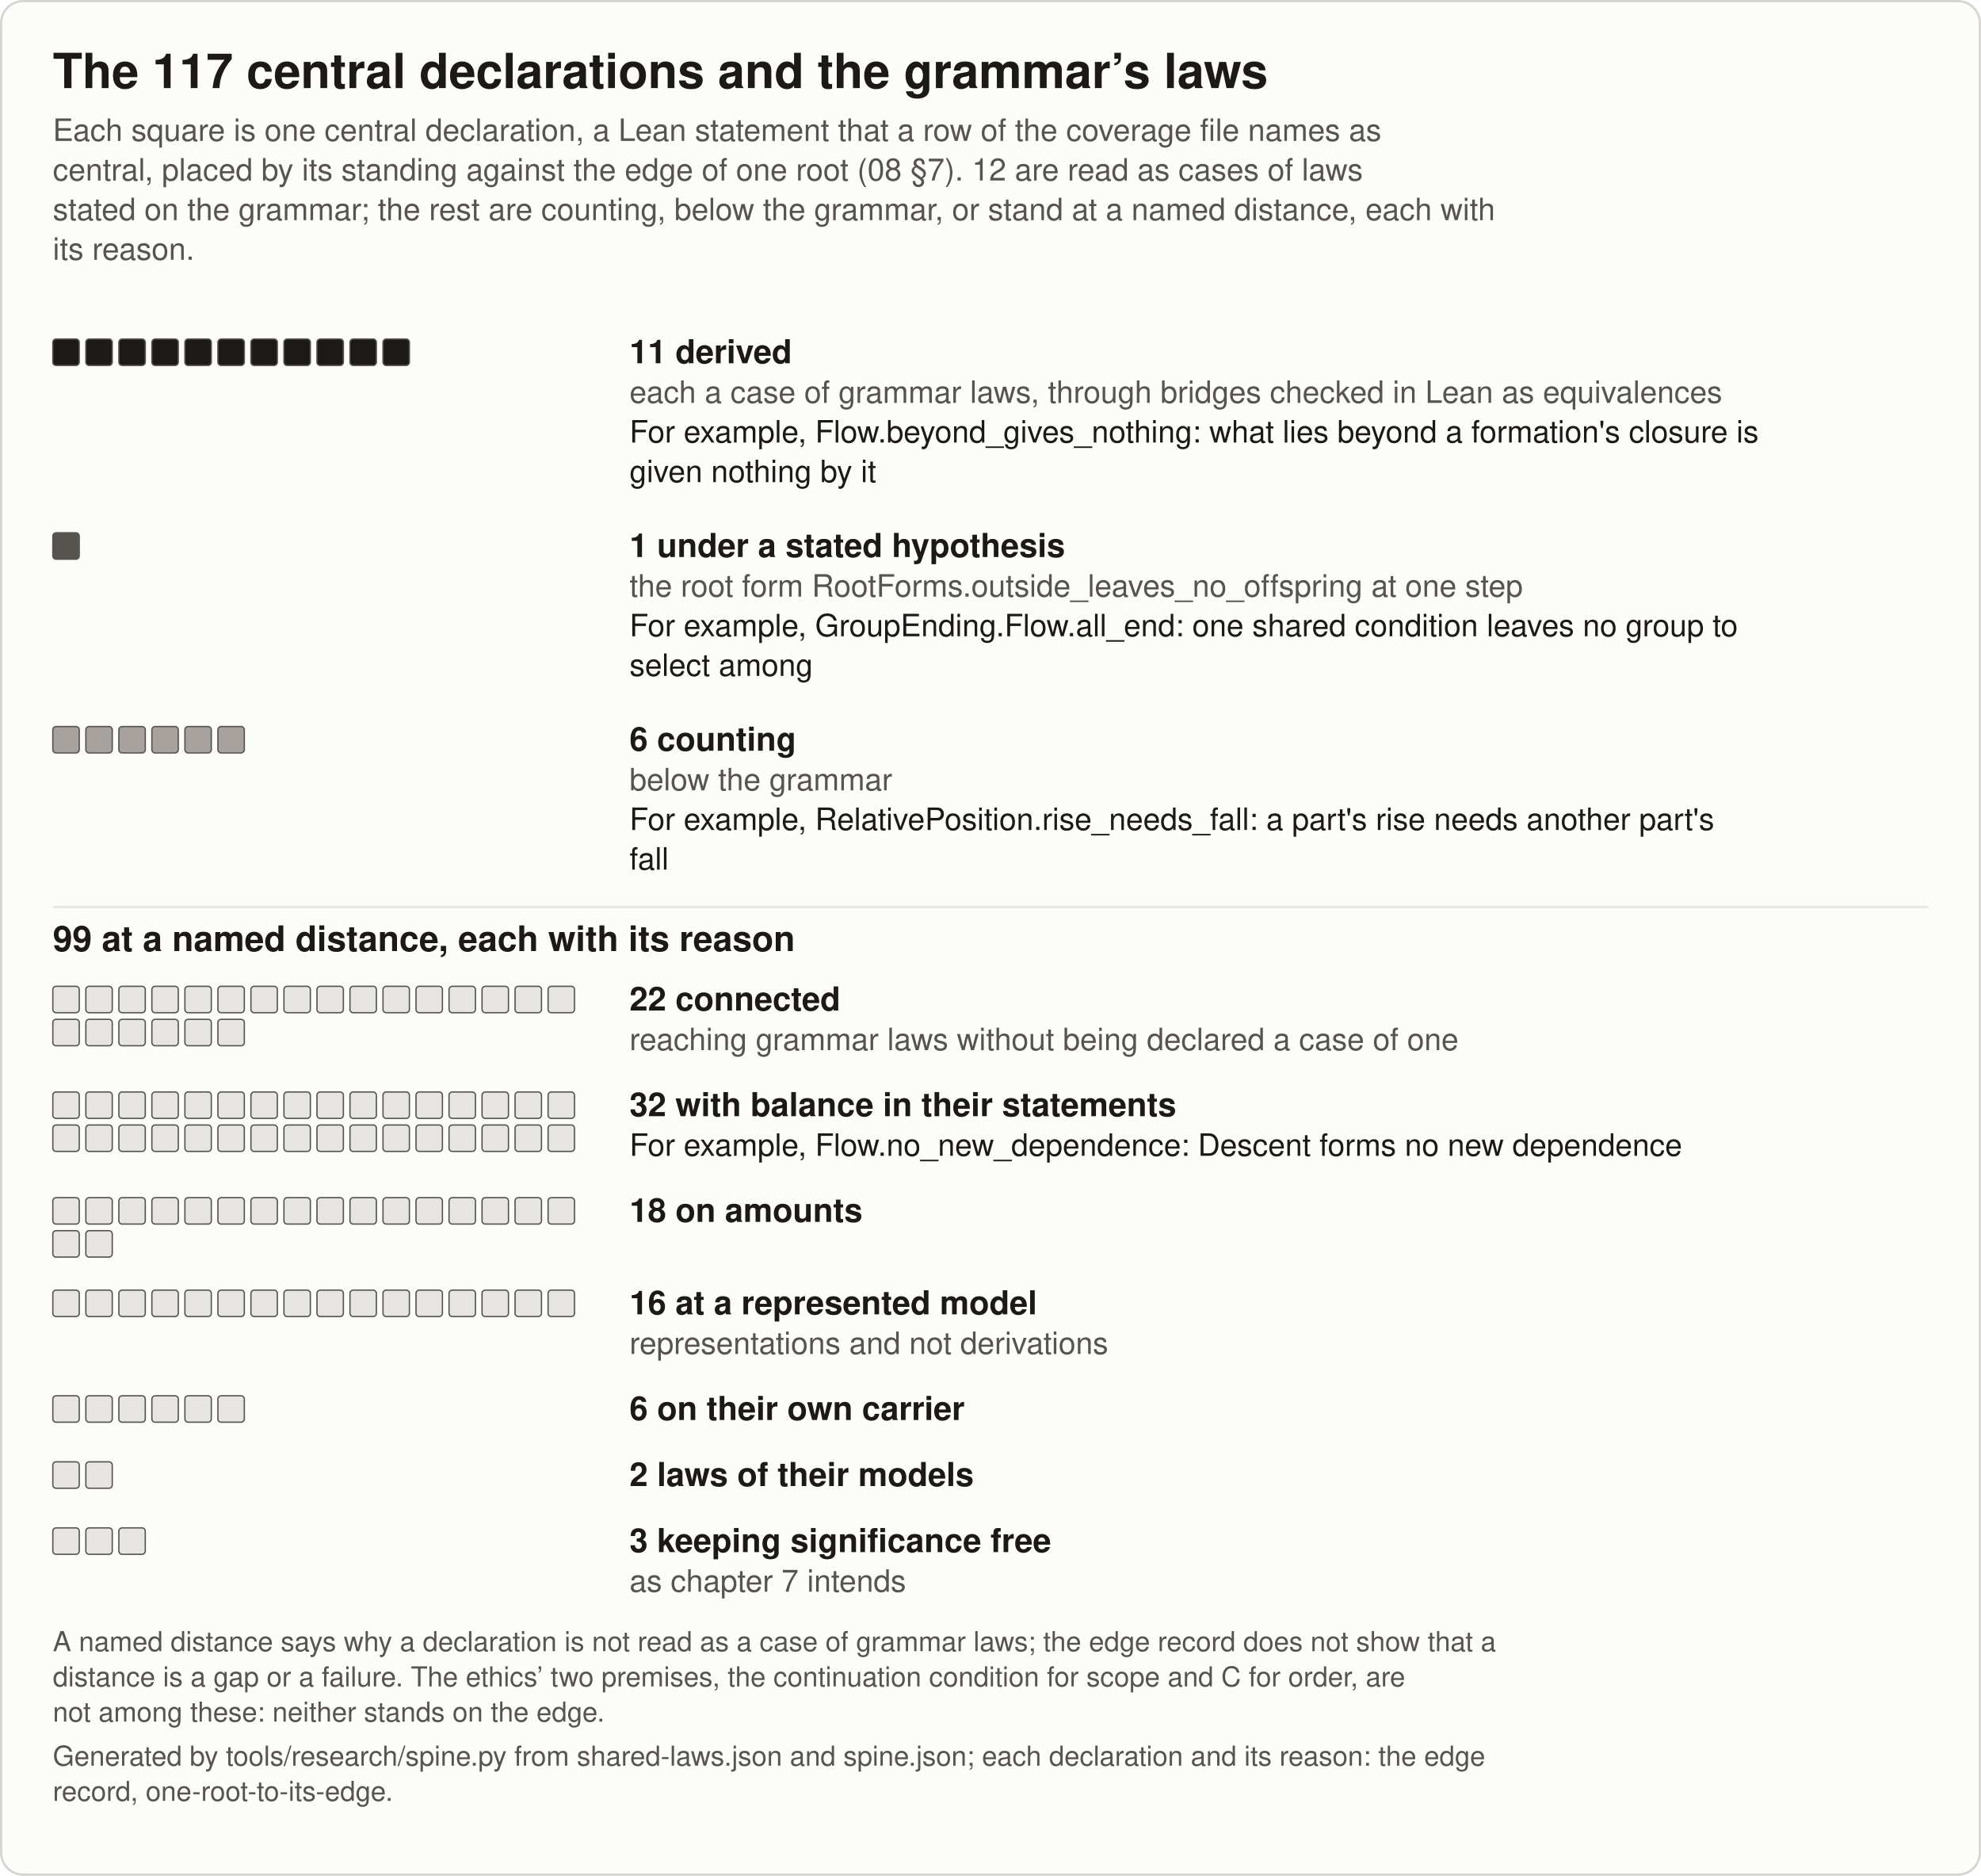
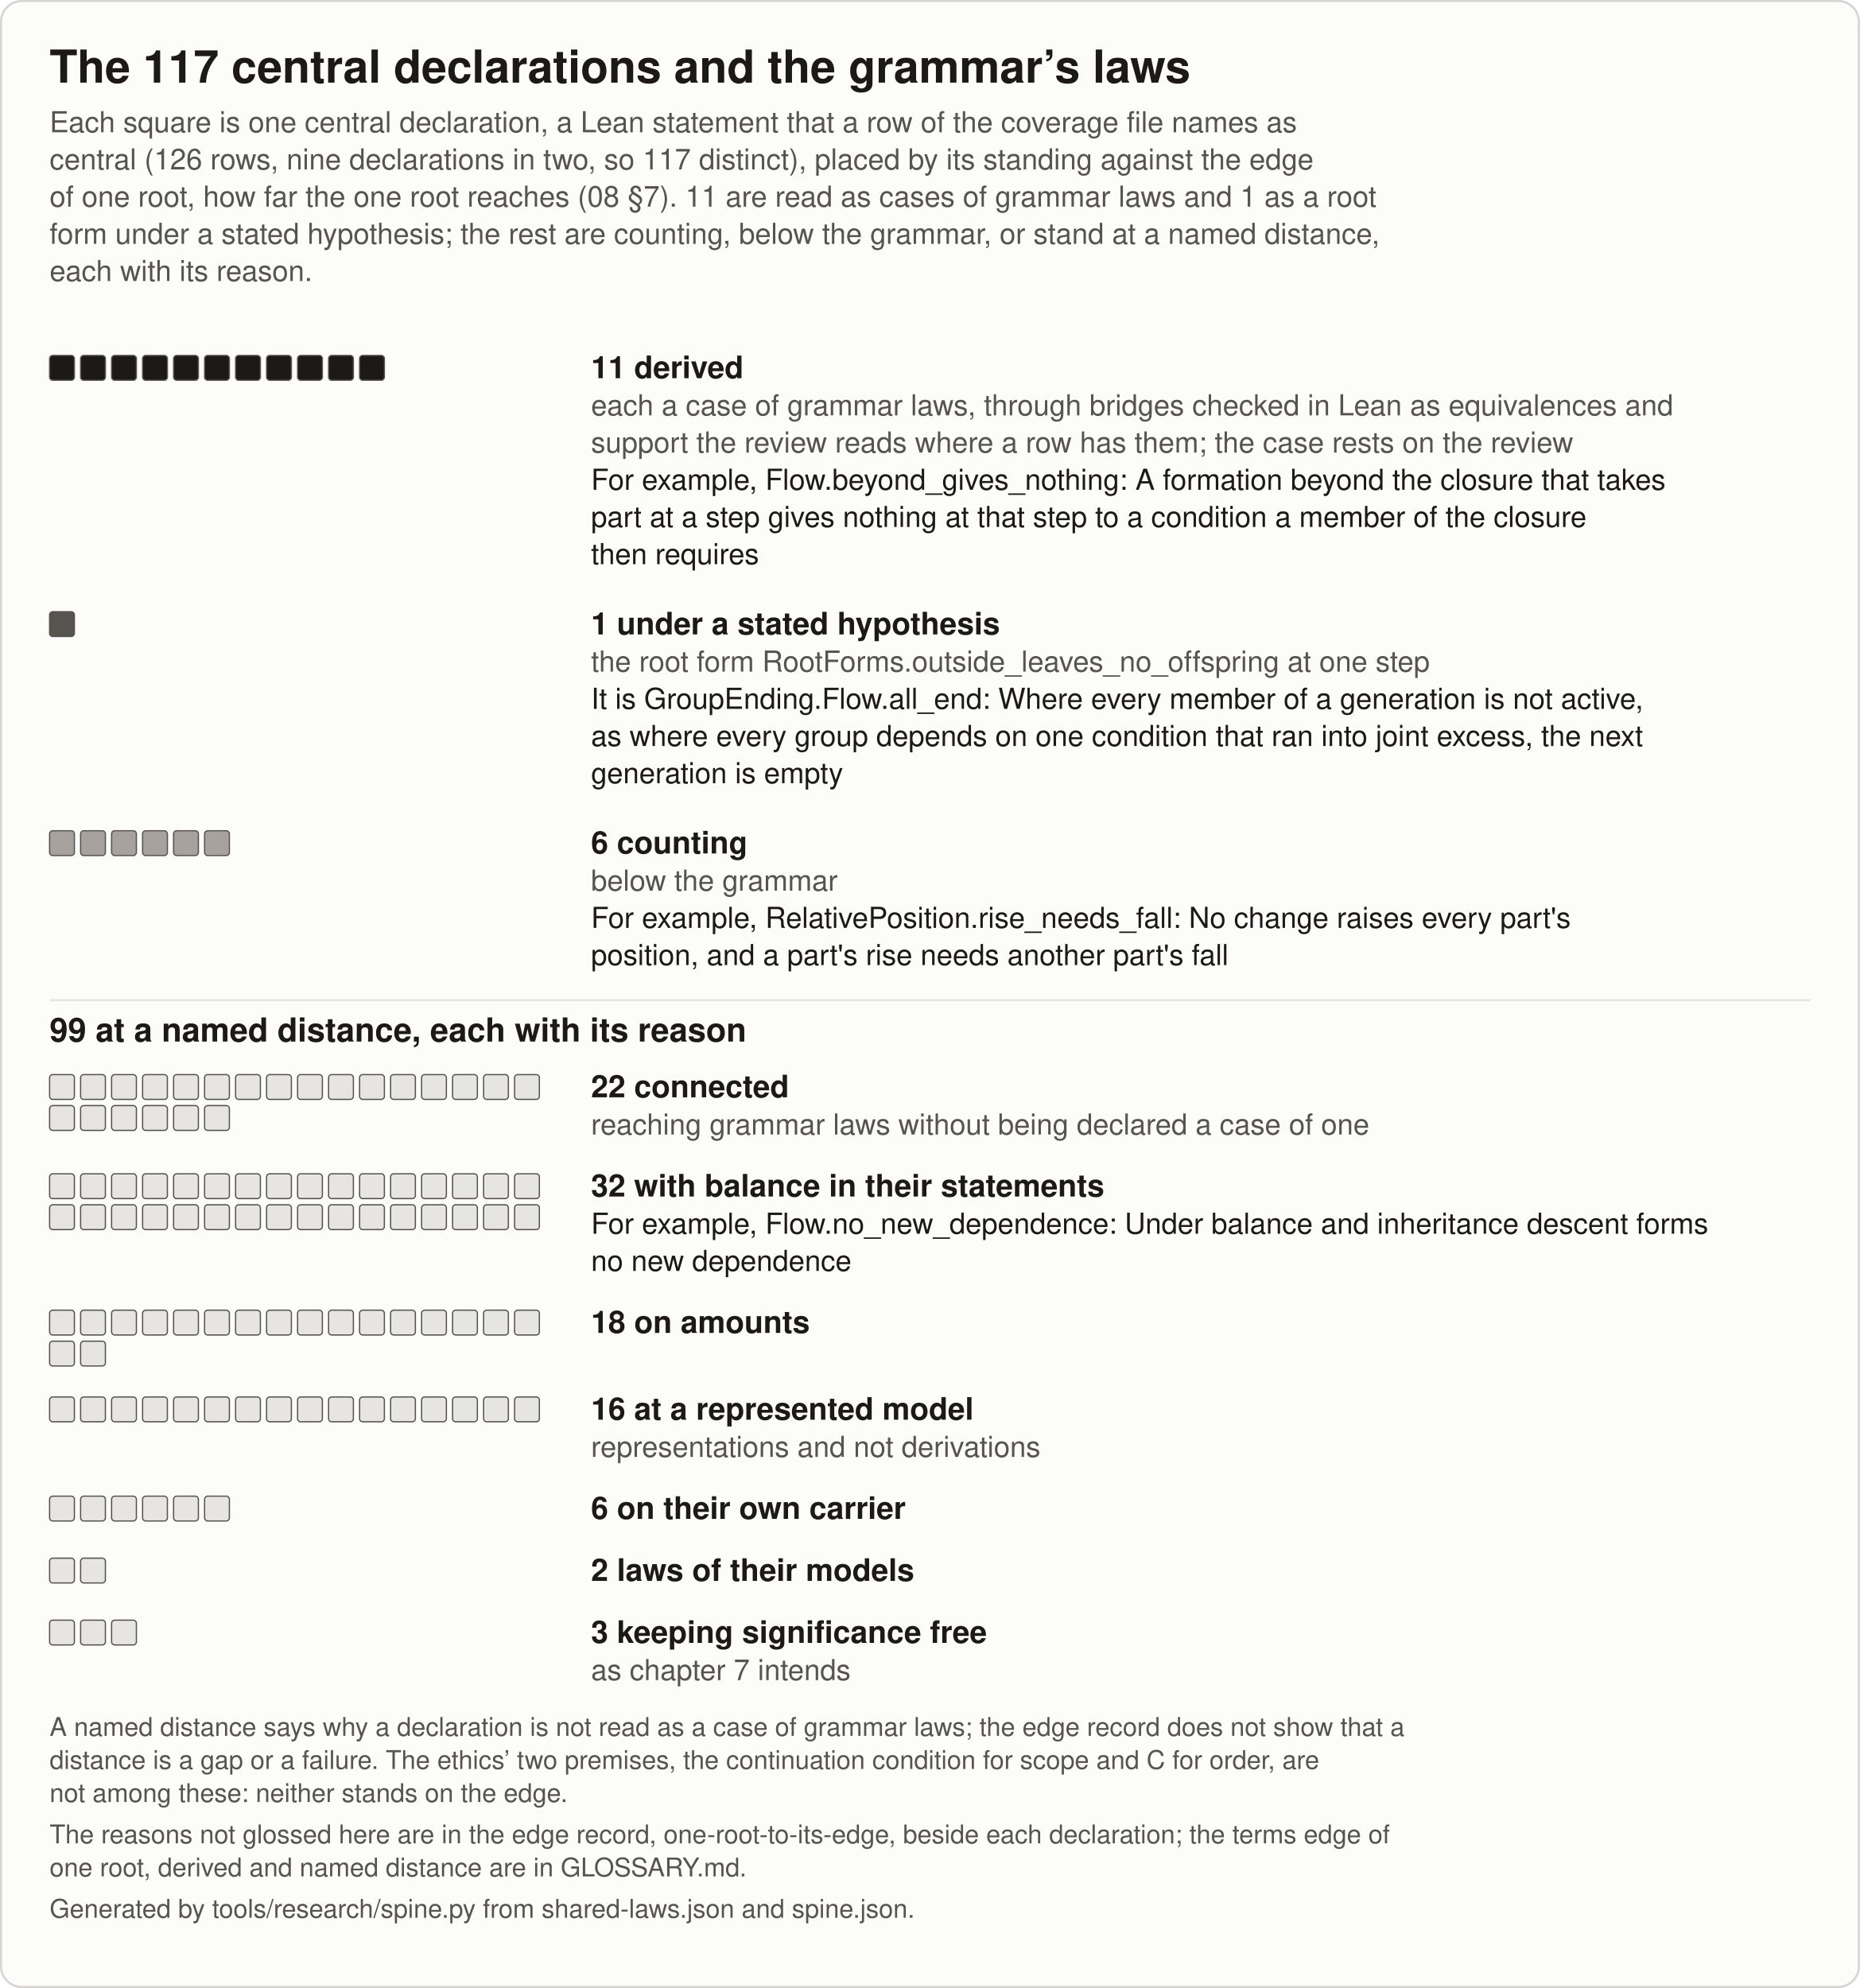
- <svg xmlns="http://www.w3.org/2000/svg" viewBox="0 0 900 852" width="900" height="852" role="img" aria-labelledby="standings-title standings-desc" font-family="Helvetica, Arial, sans-serif">
-   <rect x="0.5" y="0.5" width="899" height="851" rx="10" fill="#fcfcfb" stroke="#d6d3d1" />
+ <svg xmlns="http://www.w3.org/2000/svg" viewBox="0 0 900 962" width="900" height="962" role="img" aria-labelledby="standings-title standings-desc" font-family="Helvetica, Arial, sans-serif">
+   <rect x="0.5" y="0.5" width="899" height="961" rx="10" fill="#fcfcfb" stroke="#d6d3d1" />
  <text x="24" y="40" font-size="22" font-weight="bold" text-anchor="start" fill="#1c1917">The 117 central declarations and the grammar’s laws</text>
  <text x="24" y="64" font-size="14" text-anchor="start" fill="#57534e">Each square is one central declaration, a Lean statement that a row of the coverage file names as</text>
-   <text x="24" y="82" font-size="14" text-anchor="start" fill="#57534e">central, placed by its standing against the edge of one root (08 §7). 12 are read as cases of laws</text>
-   <text x="24" y="100" font-size="14" text-anchor="start" fill="#57534e">stated on the grammar; the rest are counting, below the grammar, or stand at a named distance, each with</text>
-   <text x="24" y="118" font-size="14" text-anchor="start" fill="#57534e">its reason.</text>
-   <rect x="24" y="154" width="12" height="12" rx="1.5" fill="#1c1917" stroke="#57534e" stroke-width="0.6" />
-   <rect x="39" y="154" width="12" height="12" rx="1.5" fill="#1c1917" stroke="#57534e" stroke-width="0.6" />
-   <rect x="54" y="154" width="12" height="12" rx="1.5" fill="#1c1917" stroke="#57534e" stroke-width="0.6" />
-   <rect x="69" y="154" width="12" height="12" rx="1.5" fill="#1c1917" stroke="#57534e" stroke-width="0.6" />
-   <rect x="84" y="154" width="12" height="12" rx="1.5" fill="#1c1917" stroke="#57534e" stroke-width="0.6" />
-   <rect x="99" y="154" width="12" height="12" rx="1.5" fill="#1c1917" stroke="#57534e" stroke-width="0.6" />
-   <rect x="114" y="154" width="12" height="12" rx="1.5" fill="#1c1917" stroke="#57534e" stroke-width="0.6" />
-   <rect x="129" y="154" width="12" height="12" rx="1.5" fill="#1c1917" stroke="#57534e" stroke-width="0.6" />
-   <rect x="144" y="154" width="12" height="12" rx="1.5" fill="#1c1917" stroke="#57534e" stroke-width="0.6" />
-   <rect x="159" y="154" width="12" height="12" rx="1.5" fill="#1c1917" stroke="#57534e" stroke-width="0.6" />
-   <rect x="174" y="154" width="12" height="12" rx="1.5" fill="#1c1917" stroke="#57534e" stroke-width="0.6" />
-   <text x="286" y="165" font-size="15" font-weight="bold" text-anchor="start" fill="#1c1917">11 derived</text>
-   <text x="286" y="183" font-size="14" text-anchor="start" fill="#57534e">each a case of grammar laws, through bridges checked in Lean as equivalences</text>
-   <text x="286" y="201" font-size="14" text-anchor="start" fill="#1c1917">For example, Flow.beyond_gives_nothing: what lies beyond a formation's closure is</text>
-   <text x="286" y="219" font-size="14" text-anchor="start" fill="#1c1917">given nothing by it</text>
-   <rect x="24" y="242" width="12" height="12" rx="1.5" fill="#57534e" stroke="#57534e" stroke-width="0.6" />
-   <text x="286" y="253" font-size="15" font-weight="bold" text-anchor="start" fill="#1c1917">1 under a stated hypothesis</text>
-   <text x="286" y="271" font-size="14" text-anchor="start" fill="#57534e">the root form RootForms.outside_leaves_no_offspring at one step</text>
-   <text x="286" y="289" font-size="14" text-anchor="start" fill="#1c1917">For example, GroupEnding.Flow.all_end: one shared condition leaves no group to</text>
-   <text x="286" y="307" font-size="14" text-anchor="start" fill="#1c1917">select among</text>
-   <rect x="24" y="330" width="12" height="12" rx="1.5" fill="#a8a29e" stroke="#57534e" stroke-width="0.6" />
-   <rect x="39" y="330" width="12" height="12" rx="1.5" fill="#a8a29e" stroke="#57534e" stroke-width="0.6" />
-   <rect x="54" y="330" width="12" height="12" rx="1.5" fill="#a8a29e" stroke="#57534e" stroke-width="0.6" />
-   <rect x="69" y="330" width="12" height="12" rx="1.5" fill="#a8a29e" stroke="#57534e" stroke-width="0.6" />
-   <rect x="84" y="330" width="12" height="12" rx="1.5" fill="#a8a29e" stroke="#57534e" stroke-width="0.6" />
-   <rect x="99" y="330" width="12" height="12" rx="1.5" fill="#a8a29e" stroke="#57534e" stroke-width="0.6" />
-   <text x="286" y="341" font-size="15" font-weight="bold" text-anchor="start" fill="#1c1917">6 counting</text>
-   <text x="286" y="359" font-size="14" text-anchor="start" fill="#57534e">below the grammar</text>
-   <text x="286" y="377" font-size="14" text-anchor="start" fill="#1c1917">For example, RelativePosition.rise_needs_fall: a part's rise needs another part's</text>
-   <text x="286" y="395" font-size="14" text-anchor="start" fill="#1c1917">fall</text>
-   <line x1="24" y1="412" x2="876" y2="412" stroke="#e7e5e4" />
-   <text x="24" y="432" font-size="16" font-weight="bold" text-anchor="start" fill="#1c1917">99 at a named distance, each with its reason</text>
-   <rect x="24" y="448" width="12" height="12" rx="1.5" fill="#e7e5e4" stroke="#57534e" stroke-width="0.6" />
-   <rect x="39" y="448" width="12" height="12" rx="1.5" fill="#e7e5e4" stroke="#57534e" stroke-width="0.6" />
-   <rect x="54" y="448" width="12" height="12" rx="1.5" fill="#e7e5e4" stroke="#57534e" stroke-width="0.6" />
-   <rect x="69" y="448" width="12" height="12" rx="1.5" fill="#e7e5e4" stroke="#57534e" stroke-width="0.6" />
-   <rect x="84" y="448" width="12" height="12" rx="1.5" fill="#e7e5e4" stroke="#57534e" stroke-width="0.6" />
-   <rect x="99" y="448" width="12" height="12" rx="1.5" fill="#e7e5e4" stroke="#57534e" stroke-width="0.6" />
-   <rect x="114" y="448" width="12" height="12" rx="1.5" fill="#e7e5e4" stroke="#57534e" stroke-width="0.6" />
-   <rect x="129" y="448" width="12" height="12" rx="1.5" fill="#e7e5e4" stroke="#57534e" stroke-width="0.6" />
-   <rect x="144" y="448" width="12" height="12" rx="1.5" fill="#e7e5e4" stroke="#57534e" stroke-width="0.6" />
-   <rect x="159" y="448" width="12" height="12" rx="1.5" fill="#e7e5e4" stroke="#57534e" stroke-width="0.6" />
-   <rect x="174" y="448" width="12" height="12" rx="1.5" fill="#e7e5e4" stroke="#57534e" stroke-width="0.6" />
-   <rect x="189" y="448" width="12" height="12" rx="1.5" fill="#e7e5e4" stroke="#57534e" stroke-width="0.6" />
-   <rect x="204" y="448" width="12" height="12" rx="1.5" fill="#e7e5e4" stroke="#57534e" stroke-width="0.6" />
-   <rect x="219" y="448" width="12" height="12" rx="1.5" fill="#e7e5e4" stroke="#57534e" stroke-width="0.6" />
-   <rect x="234" y="448" width="12" height="12" rx="1.5" fill="#e7e5e4" stroke="#57534e" stroke-width="0.6" />
-   <rect x="249" y="448" width="12" height="12" rx="1.5" fill="#e7e5e4" stroke="#57534e" stroke-width="0.6" />
-   <rect x="24" y="463" width="12" height="12" rx="1.5" fill="#e7e5e4" stroke="#57534e" stroke-width="0.6" />
-   <rect x="39" y="463" width="12" height="12" rx="1.5" fill="#e7e5e4" stroke="#57534e" stroke-width="0.6" />
-   <rect x="54" y="463" width="12" height="12" rx="1.5" fill="#e7e5e4" stroke="#57534e" stroke-width="0.6" />
-   <rect x="69" y="463" width="12" height="12" rx="1.5" fill="#e7e5e4" stroke="#57534e" stroke-width="0.6" />
-   <rect x="84" y="463" width="12" height="12" rx="1.5" fill="#e7e5e4" stroke="#57534e" stroke-width="0.6" />
-   <rect x="99" y="463" width="12" height="12" rx="1.5" fill="#e7e5e4" stroke="#57534e" stroke-width="0.6" />
-   <text x="286" y="459" font-size="15" font-weight="bold" text-anchor="start" fill="#1c1917">22 connected</text>
-   <text x="286" y="477" font-size="14" text-anchor="start" fill="#57534e">reaching grammar laws without being declared a case of one</text>
-   <rect x="24" y="496" width="12" height="12" rx="1.5" fill="#e7e5e4" stroke="#57534e" stroke-width="0.6" />
-   <rect x="39" y="496" width="12" height="12" rx="1.5" fill="#e7e5e4" stroke="#57534e" stroke-width="0.6" />
-   <rect x="54" y="496" width="12" height="12" rx="1.5" fill="#e7e5e4" stroke="#57534e" stroke-width="0.6" />
-   <rect x="69" y="496" width="12" height="12" rx="1.5" fill="#e7e5e4" stroke="#57534e" stroke-width="0.6" />
-   <rect x="84" y="496" width="12" height="12" rx="1.5" fill="#e7e5e4" stroke="#57534e" stroke-width="0.6" />
-   <rect x="99" y="496" width="12" height="12" rx="1.5" fill="#e7e5e4" stroke="#57534e" stroke-width="0.6" />
-   <rect x="114" y="496" width="12" height="12" rx="1.5" fill="#e7e5e4" stroke="#57534e" stroke-width="0.6" />
-   <rect x="129" y="496" width="12" height="12" rx="1.5" fill="#e7e5e4" stroke="#57534e" stroke-width="0.6" />
-   <rect x="144" y="496" width="12" height="12" rx="1.5" fill="#e7e5e4" stroke="#57534e" stroke-width="0.6" />
-   <rect x="159" y="496" width="12" height="12" rx="1.5" fill="#e7e5e4" stroke="#57534e" stroke-width="0.6" />
-   <rect x="174" y="496" width="12" height="12" rx="1.5" fill="#e7e5e4" stroke="#57534e" stroke-width="0.6" />
-   <rect x="189" y="496" width="12" height="12" rx="1.5" fill="#e7e5e4" stroke="#57534e" stroke-width="0.6" />
-   <rect x="204" y="496" width="12" height="12" rx="1.5" fill="#e7e5e4" stroke="#57534e" stroke-width="0.6" />
-   <rect x="219" y="496" width="12" height="12" rx="1.5" fill="#e7e5e4" stroke="#57534e" stroke-width="0.6" />
-   <rect x="234" y="496" width="12" height="12" rx="1.5" fill="#e7e5e4" stroke="#57534e" stroke-width="0.6" />
-   <rect x="249" y="496" width="12" height="12" rx="1.5" fill="#e7e5e4" stroke="#57534e" stroke-width="0.6" />
-   <rect x="24" y="511" width="12" height="12" rx="1.5" fill="#e7e5e4" stroke="#57534e" stroke-width="0.6" />
-   <rect x="39" y="511" width="12" height="12" rx="1.5" fill="#e7e5e4" stroke="#57534e" stroke-width="0.6" />
-   <rect x="54" y="511" width="12" height="12" rx="1.5" fill="#e7e5e4" stroke="#57534e" stroke-width="0.6" />
-   <rect x="69" y="511" width="12" height="12" rx="1.5" fill="#e7e5e4" stroke="#57534e" stroke-width="0.6" />
-   <rect x="84" y="511" width="12" height="12" rx="1.5" fill="#e7e5e4" stroke="#57534e" stroke-width="0.6" />
-   <rect x="99" y="511" width="12" height="12" rx="1.5" fill="#e7e5e4" stroke="#57534e" stroke-width="0.6" />
-   <rect x="114" y="511" width="12" height="12" rx="1.5" fill="#e7e5e4" stroke="#57534e" stroke-width="0.6" />
-   <rect x="129" y="511" width="12" height="12" rx="1.5" fill="#e7e5e4" stroke="#57534e" stroke-width="0.6" />
-   <rect x="144" y="511" width="12" height="12" rx="1.5" fill="#e7e5e4" stroke="#57534e" stroke-width="0.6" />
-   <rect x="159" y="511" width="12" height="12" rx="1.5" fill="#e7e5e4" stroke="#57534e" stroke-width="0.6" />
-   <rect x="174" y="511" width="12" height="12" rx="1.5" fill="#e7e5e4" stroke="#57534e" stroke-width="0.6" />
-   <rect x="189" y="511" width="12" height="12" rx="1.5" fill="#e7e5e4" stroke="#57534e" stroke-width="0.6" />
-   <rect x="204" y="511" width="12" height="12" rx="1.5" fill="#e7e5e4" stroke="#57534e" stroke-width="0.6" />
-   <rect x="219" y="511" width="12" height="12" rx="1.5" fill="#e7e5e4" stroke="#57534e" stroke-width="0.6" />
-   <rect x="234" y="511" width="12" height="12" rx="1.5" fill="#e7e5e4" stroke="#57534e" stroke-width="0.6" />
-   <rect x="249" y="511" width="12" height="12" rx="1.5" fill="#e7e5e4" stroke="#57534e" stroke-width="0.6" />
-   <text x="286" y="507" font-size="15" font-weight="bold" text-anchor="start" fill="#1c1917">32 with balance in their statements</text>
-   <text x="286" y="525" font-size="14" text-anchor="start" fill="#1c1917">For example, Flow.no_new_dependence: Descent forms no new dependence</text>
-   <rect x="24" y="544" width="12" height="12" rx="1.5" fill="#e7e5e4" stroke="#57534e" stroke-width="0.6" />
-   <rect x="39" y="544" width="12" height="12" rx="1.5" fill="#e7e5e4" stroke="#57534e" stroke-width="0.6" />
-   <rect x="54" y="544" width="12" height="12" rx="1.5" fill="#e7e5e4" stroke="#57534e" stroke-width="0.6" />
-   <rect x="69" y="544" width="12" height="12" rx="1.5" fill="#e7e5e4" stroke="#57534e" stroke-width="0.6" />
-   <rect x="84" y="544" width="12" height="12" rx="1.5" fill="#e7e5e4" stroke="#57534e" stroke-width="0.6" />
-   <rect x="99" y="544" width="12" height="12" rx="1.5" fill="#e7e5e4" stroke="#57534e" stroke-width="0.6" />
-   <rect x="114" y="544" width="12" height="12" rx="1.5" fill="#e7e5e4" stroke="#57534e" stroke-width="0.6" />
-   <rect x="129" y="544" width="12" height="12" rx="1.5" fill="#e7e5e4" stroke="#57534e" stroke-width="0.6" />
-   <rect x="144" y="544" width="12" height="12" rx="1.5" fill="#e7e5e4" stroke="#57534e" stroke-width="0.6" />
-   <rect x="159" y="544" width="12" height="12" rx="1.5" fill="#e7e5e4" stroke="#57534e" stroke-width="0.6" />
-   <rect x="174" y="544" width="12" height="12" rx="1.5" fill="#e7e5e4" stroke="#57534e" stroke-width="0.6" />
-   <rect x="189" y="544" width="12" height="12" rx="1.5" fill="#e7e5e4" stroke="#57534e" stroke-width="0.6" />
-   <rect x="204" y="544" width="12" height="12" rx="1.5" fill="#e7e5e4" stroke="#57534e" stroke-width="0.6" />
-   <rect x="219" y="544" width="12" height="12" rx="1.5" fill="#e7e5e4" stroke="#57534e" stroke-width="0.6" />
-   <rect x="234" y="544" width="12" height="12" rx="1.5" fill="#e7e5e4" stroke="#57534e" stroke-width="0.6" />
-   <rect x="249" y="544" width="12" height="12" rx="1.5" fill="#e7e5e4" stroke="#57534e" stroke-width="0.6" />
-   <rect x="24" y="559" width="12" height="12" rx="1.5" fill="#e7e5e4" stroke="#57534e" stroke-width="0.6" />
-   <rect x="39" y="559" width="12" height="12" rx="1.5" fill="#e7e5e4" stroke="#57534e" stroke-width="0.6" />
-   <text x="286" y="555" font-size="15" font-weight="bold" text-anchor="start" fill="#1c1917">18 on amounts</text>
-   <rect x="24" y="586" width="12" height="12" rx="1.5" fill="#e7e5e4" stroke="#57534e" stroke-width="0.6" />
-   <rect x="39" y="586" width="12" height="12" rx="1.5" fill="#e7e5e4" stroke="#57534e" stroke-width="0.6" />
-   <rect x="54" y="586" width="12" height="12" rx="1.5" fill="#e7e5e4" stroke="#57534e" stroke-width="0.6" />
-   <rect x="69" y="586" width="12" height="12" rx="1.5" fill="#e7e5e4" stroke="#57534e" stroke-width="0.6" />
-   <rect x="84" y="586" width="12" height="12" rx="1.5" fill="#e7e5e4" stroke="#57534e" stroke-width="0.6" />
-   <rect x="99" y="586" width="12" height="12" rx="1.5" fill="#e7e5e4" stroke="#57534e" stroke-width="0.6" />
-   <rect x="114" y="586" width="12" height="12" rx="1.5" fill="#e7e5e4" stroke="#57534e" stroke-width="0.6" />
-   <rect x="129" y="586" width="12" height="12" rx="1.5" fill="#e7e5e4" stroke="#57534e" stroke-width="0.6" />
-   <rect x="144" y="586" width="12" height="12" rx="1.5" fill="#e7e5e4" stroke="#57534e" stroke-width="0.6" />
-   <rect x="159" y="586" width="12" height="12" rx="1.5" fill="#e7e5e4" stroke="#57534e" stroke-width="0.6" />
-   <rect x="174" y="586" width="12" height="12" rx="1.5" fill="#e7e5e4" stroke="#57534e" stroke-width="0.6" />
-   <rect x="189" y="586" width="12" height="12" rx="1.5" fill="#e7e5e4" stroke="#57534e" stroke-width="0.6" />
-   <rect x="204" y="586" width="12" height="12" rx="1.5" fill="#e7e5e4" stroke="#57534e" stroke-width="0.6" />
-   <rect x="219" y="586" width="12" height="12" rx="1.5" fill="#e7e5e4" stroke="#57534e" stroke-width="0.6" />
-   <rect x="234" y="586" width="12" height="12" rx="1.5" fill="#e7e5e4" stroke="#57534e" stroke-width="0.6" />
-   <rect x="249" y="586" width="12" height="12" rx="1.5" fill="#e7e5e4" stroke="#57534e" stroke-width="0.6" />
-   <text x="286" y="597" font-size="15" font-weight="bold" text-anchor="start" fill="#1c1917">16 at a represented model</text>
-   <text x="286" y="615" font-size="14" text-anchor="start" fill="#57534e">representations and not derivations</text>
+   <text x="24" y="82" font-size="14" text-anchor="start" fill="#57534e">central (126 rows, nine declarations in two, so 117 distinct), placed by its standing against the edge</text>
+   <text x="24" y="100" font-size="14" text-anchor="start" fill="#57534e">of one root, how far the one root reaches (08 §7). 11 are read as cases of grammar laws and 1 as a root</text>
+   <text x="24" y="118" font-size="14" text-anchor="start" fill="#57534e">form under a stated hypothesis; the rest are counting, below the grammar, or stand at a named distance,</text>
+   <text x="24" y="136" font-size="14" text-anchor="start" fill="#57534e">each with its reason.</text>
+   <rect x="24" y="172" width="12" height="12" rx="1.5" fill="#1c1917" stroke="#57534e" stroke-width="0.6" />
+   <rect x="39" y="172" width="12" height="12" rx="1.5" fill="#1c1917" stroke="#57534e" stroke-width="0.6" />
+   <rect x="54" y="172" width="12" height="12" rx="1.5" fill="#1c1917" stroke="#57534e" stroke-width="0.6" />
+   <rect x="69" y="172" width="12" height="12" rx="1.5" fill="#1c1917" stroke="#57534e" stroke-width="0.6" />
+   <rect x="84" y="172" width="12" height="12" rx="1.5" fill="#1c1917" stroke="#57534e" stroke-width="0.6" />
+   <rect x="99" y="172" width="12" height="12" rx="1.5" fill="#1c1917" stroke="#57534e" stroke-width="0.6" />
+   <rect x="114" y="172" width="12" height="12" rx="1.5" fill="#1c1917" stroke="#57534e" stroke-width="0.6" />
+   <rect x="129" y="172" width="12" height="12" rx="1.5" fill="#1c1917" stroke="#57534e" stroke-width="0.6" />
+   <rect x="144" y="172" width="12" height="12" rx="1.5" fill="#1c1917" stroke="#57534e" stroke-width="0.6" />
+   <rect x="159" y="172" width="12" height="12" rx="1.5" fill="#1c1917" stroke="#57534e" stroke-width="0.6" />
+   <rect x="174" y="172" width="12" height="12" rx="1.5" fill="#1c1917" stroke="#57534e" stroke-width="0.6" />
+   <text x="286" y="183" font-size="15" font-weight="bold" text-anchor="start" fill="#1c1917">11 derived</text>
+   <text x="286" y="201" font-size="14" text-anchor="start" fill="#57534e">each a case of grammar laws, through bridges checked in Lean as equivalences and</text>
+   <text x="286" y="219" font-size="14" text-anchor="start" fill="#57534e">support the review reads where a row has them; the case rests on the review</text>
+   <text x="286" y="237" font-size="14" text-anchor="start" fill="#1c1917">For example, Flow.beyond_gives_nothing: A formation beyond the closure that takes</text>
+   <text x="286" y="255" font-size="14" text-anchor="start" fill="#1c1917">part at a step gives nothing at that step to a condition a member of the closure</text>
+   <text x="286" y="273" font-size="14" text-anchor="start" fill="#1c1917">then requires</text>
+   <rect x="24" y="296" width="12" height="12" rx="1.5" fill="#57534e" stroke="#57534e" stroke-width="0.6" />
+   <text x="286" y="307" font-size="15" font-weight="bold" text-anchor="start" fill="#1c1917">1 under a stated hypothesis</text>
+   <text x="286" y="325" font-size="14" text-anchor="start" fill="#57534e">the root form RootForms.outside_leaves_no_offspring at one step</text>
+   <text x="286" y="343" font-size="14" text-anchor="start" fill="#1c1917">It is GroupEnding.Flow.all_end: Where every member of a generation is not active,</text>
+   <text x="286" y="361" font-size="14" text-anchor="start" fill="#1c1917">as where every group depends on one condition that ran into joint excess, the next</text>
+   <text x="286" y="379" font-size="14" text-anchor="start" fill="#1c1917">generation is empty</text>
+   <rect x="24" y="402" width="12" height="12" rx="1.5" fill="#a8a29e" stroke="#57534e" stroke-width="0.6" />
+   <rect x="39" y="402" width="12" height="12" rx="1.5" fill="#a8a29e" stroke="#57534e" stroke-width="0.6" />
+   <rect x="54" y="402" width="12" height="12" rx="1.5" fill="#a8a29e" stroke="#57534e" stroke-width="0.6" />
+   <rect x="69" y="402" width="12" height="12" rx="1.5" fill="#a8a29e" stroke="#57534e" stroke-width="0.6" />
+   <rect x="84" y="402" width="12" height="12" rx="1.5" fill="#a8a29e" stroke="#57534e" stroke-width="0.6" />
+   <rect x="99" y="402" width="12" height="12" rx="1.5" fill="#a8a29e" stroke="#57534e" stroke-width="0.6" />
+   <text x="286" y="413" font-size="15" font-weight="bold" text-anchor="start" fill="#1c1917">6 counting</text>
+   <text x="286" y="431" font-size="14" text-anchor="start" fill="#57534e">below the grammar</text>
+   <text x="286" y="449" font-size="14" text-anchor="start" fill="#1c1917">For example, RelativePosition.rise_needs_fall: No change raises every part's</text>
+   <text x="286" y="467" font-size="14" text-anchor="start" fill="#1c1917">position, and a part's rise needs another part's fall</text>
+   <line x1="24" y1="484" x2="876" y2="484" stroke="#e7e5e4" />
+   <text x="24" y="504" font-size="16" font-weight="bold" text-anchor="start" fill="#1c1917">99 at a named distance, each with its reason</text>
+   <rect x="24" y="520" width="12" height="12" rx="1.5" fill="#e7e5e4" stroke="#57534e" stroke-width="0.6" />
+   <rect x="39" y="520" width="12" height="12" rx="1.5" fill="#e7e5e4" stroke="#57534e" stroke-width="0.6" />
+   <rect x="54" y="520" width="12" height="12" rx="1.5" fill="#e7e5e4" stroke="#57534e" stroke-width="0.6" />
+   <rect x="69" y="520" width="12" height="12" rx="1.5" fill="#e7e5e4" stroke="#57534e" stroke-width="0.6" />
+   <rect x="84" y="520" width="12" height="12" rx="1.5" fill="#e7e5e4" stroke="#57534e" stroke-width="0.6" />
+   <rect x="99" y="520" width="12" height="12" rx="1.5" fill="#e7e5e4" stroke="#57534e" stroke-width="0.6" />
+   <rect x="114" y="520" width="12" height="12" rx="1.5" fill="#e7e5e4" stroke="#57534e" stroke-width="0.6" />
+   <rect x="129" y="520" width="12" height="12" rx="1.5" fill="#e7e5e4" stroke="#57534e" stroke-width="0.6" />
+   <rect x="144" y="520" width="12" height="12" rx="1.5" fill="#e7e5e4" stroke="#57534e" stroke-width="0.6" />
+   <rect x="159" y="520" width="12" height="12" rx="1.5" fill="#e7e5e4" stroke="#57534e" stroke-width="0.6" />
+   <rect x="174" y="520" width="12" height="12" rx="1.5" fill="#e7e5e4" stroke="#57534e" stroke-width="0.6" />
+   <rect x="189" y="520" width="12" height="12" rx="1.5" fill="#e7e5e4" stroke="#57534e" stroke-width="0.6" />
+   <rect x="204" y="520" width="12" height="12" rx="1.5" fill="#e7e5e4" stroke="#57534e" stroke-width="0.6" />
+   <rect x="219" y="520" width="12" height="12" rx="1.5" fill="#e7e5e4" stroke="#57534e" stroke-width="0.6" />
+   <rect x="234" y="520" width="12" height="12" rx="1.5" fill="#e7e5e4" stroke="#57534e" stroke-width="0.6" />
+   <rect x="249" y="520" width="12" height="12" rx="1.5" fill="#e7e5e4" stroke="#57534e" stroke-width="0.6" />
+   <rect x="24" y="535" width="12" height="12" rx="1.5" fill="#e7e5e4" stroke="#57534e" stroke-width="0.6" />
+   <rect x="39" y="535" width="12" height="12" rx="1.5" fill="#e7e5e4" stroke="#57534e" stroke-width="0.6" />
+   <rect x="54" y="535" width="12" height="12" rx="1.5" fill="#e7e5e4" stroke="#57534e" stroke-width="0.6" />
+   <rect x="69" y="535" width="12" height="12" rx="1.5" fill="#e7e5e4" stroke="#57534e" stroke-width="0.6" />
+   <rect x="84" y="535" width="12" height="12" rx="1.5" fill="#e7e5e4" stroke="#57534e" stroke-width="0.6" />
+   <rect x="99" y="535" width="12" height="12" rx="1.5" fill="#e7e5e4" stroke="#57534e" stroke-width="0.6" />
+   <text x="286" y="531" font-size="15" font-weight="bold" text-anchor="start" fill="#1c1917">22 connected</text>
+   <text x="286" y="549" font-size="14" text-anchor="start" fill="#57534e">reaching grammar laws without being declared a case of one</text>
+   <rect x="24" y="568" width="12" height="12" rx="1.5" fill="#e7e5e4" stroke="#57534e" stroke-width="0.6" />
+   <rect x="39" y="568" width="12" height="12" rx="1.5" fill="#e7e5e4" stroke="#57534e" stroke-width="0.6" />
+   <rect x="54" y="568" width="12" height="12" rx="1.5" fill="#e7e5e4" stroke="#57534e" stroke-width="0.6" />
+   <rect x="69" y="568" width="12" height="12" rx="1.5" fill="#e7e5e4" stroke="#57534e" stroke-width="0.6" />
+   <rect x="84" y="568" width="12" height="12" rx="1.5" fill="#e7e5e4" stroke="#57534e" stroke-width="0.6" />
+   <rect x="99" y="568" width="12" height="12" rx="1.5" fill="#e7e5e4" stroke="#57534e" stroke-width="0.6" />
+   <rect x="114" y="568" width="12" height="12" rx="1.5" fill="#e7e5e4" stroke="#57534e" stroke-width="0.6" />
+   <rect x="129" y="568" width="12" height="12" rx="1.5" fill="#e7e5e4" stroke="#57534e" stroke-width="0.6" />
+   <rect x="144" y="568" width="12" height="12" rx="1.5" fill="#e7e5e4" stroke="#57534e" stroke-width="0.6" />
+   <rect x="159" y="568" width="12" height="12" rx="1.5" fill="#e7e5e4" stroke="#57534e" stroke-width="0.6" />
+   <rect x="174" y="568" width="12" height="12" rx="1.5" fill="#e7e5e4" stroke="#57534e" stroke-width="0.6" />
+   <rect x="189" y="568" width="12" height="12" rx="1.5" fill="#e7e5e4" stroke="#57534e" stroke-width="0.6" />
+   <rect x="204" y="568" width="12" height="12" rx="1.5" fill="#e7e5e4" stroke="#57534e" stroke-width="0.6" />
+   <rect x="219" y="568" width="12" height="12" rx="1.5" fill="#e7e5e4" stroke="#57534e" stroke-width="0.6" />
+   <rect x="234" y="568" width="12" height="12" rx="1.5" fill="#e7e5e4" stroke="#57534e" stroke-width="0.6" />
+   <rect x="249" y="568" width="12" height="12" rx="1.5" fill="#e7e5e4" stroke="#57534e" stroke-width="0.6" />
+   <rect x="24" y="583" width="12" height="12" rx="1.5" fill="#e7e5e4" stroke="#57534e" stroke-width="0.6" />
+   <rect x="39" y="583" width="12" height="12" rx="1.5" fill="#e7e5e4" stroke="#57534e" stroke-width="0.6" />
+   <rect x="54" y="583" width="12" height="12" rx="1.5" fill="#e7e5e4" stroke="#57534e" stroke-width="0.6" />
+   <rect x="69" y="583" width="12" height="12" rx="1.5" fill="#e7e5e4" stroke="#57534e" stroke-width="0.6" />
+   <rect x="84" y="583" width="12" height="12" rx="1.5" fill="#e7e5e4" stroke="#57534e" stroke-width="0.6" />
+   <rect x="99" y="583" width="12" height="12" rx="1.5" fill="#e7e5e4" stroke="#57534e" stroke-width="0.6" />
+   <rect x="114" y="583" width="12" height="12" rx="1.5" fill="#e7e5e4" stroke="#57534e" stroke-width="0.6" />
+   <rect x="129" y="583" width="12" height="12" rx="1.5" fill="#e7e5e4" stroke="#57534e" stroke-width="0.6" />
+   <rect x="144" y="583" width="12" height="12" rx="1.5" fill="#e7e5e4" stroke="#57534e" stroke-width="0.6" />
+   <rect x="159" y="583" width="12" height="12" rx="1.5" fill="#e7e5e4" stroke="#57534e" stroke-width="0.6" />
+   <rect x="174" y="583" width="12" height="12" rx="1.5" fill="#e7e5e4" stroke="#57534e" stroke-width="0.6" />
+   <rect x="189" y="583" width="12" height="12" rx="1.5" fill="#e7e5e4" stroke="#57534e" stroke-width="0.6" />
+   <rect x="204" y="583" width="12" height="12" rx="1.5" fill="#e7e5e4" stroke="#57534e" stroke-width="0.6" />
+   <rect x="219" y="583" width="12" height="12" rx="1.5" fill="#e7e5e4" stroke="#57534e" stroke-width="0.6" />
+   <rect x="234" y="583" width="12" height="12" rx="1.5" fill="#e7e5e4" stroke="#57534e" stroke-width="0.6" />
+   <rect x="249" y="583" width="12" height="12" rx="1.5" fill="#e7e5e4" stroke="#57534e" stroke-width="0.6" />
+   <text x="286" y="579" font-size="15" font-weight="bold" text-anchor="start" fill="#1c1917">32 with balance in their statements</text>
+   <text x="286" y="597" font-size="14" text-anchor="start" fill="#1c1917">For example, Flow.no_new_dependence: Under balance and inheritance descent forms</text>
+   <text x="286" y="615" font-size="14" text-anchor="start" fill="#1c1917">no new dependence</text>
  <rect x="24" y="634" width="12" height="12" rx="1.5" fill="#e7e5e4" stroke="#57534e" stroke-width="0.6" />
  <rect x="39" y="634" width="12" height="12" rx="1.5" fill="#e7e5e4" stroke="#57534e" stroke-width="0.6" />
  <rect x="54" y="634" width="12" height="12" rx="1.5" fill="#e7e5e4" stroke="#57534e" stroke-width="0.6" />
  <rect x="69" y="634" width="12" height="12" rx="1.5" fill="#e7e5e4" stroke="#57534e" stroke-width="0.6" />
  <rect x="84" y="634" width="12" height="12" rx="1.5" fill="#e7e5e4" stroke="#57534e" stroke-width="0.6" />
  <rect x="99" y="634" width="12" height="12" rx="1.5" fill="#e7e5e4" stroke="#57534e" stroke-width="0.6" />
-   <text x="286" y="645" font-size="15" font-weight="bold" text-anchor="start" fill="#1c1917">6 on their own carrier</text>
-   <rect x="24" y="664" width="12" height="12" rx="1.5" fill="#e7e5e4" stroke="#57534e" stroke-width="0.6" />
-   <rect x="39" y="664" width="12" height="12" rx="1.5" fill="#e7e5e4" stroke="#57534e" stroke-width="0.6" />
-   <text x="286" y="675" font-size="15" font-weight="bold" text-anchor="start" fill="#1c1917">2 laws of their models</text>
-   <rect x="24" y="694" width="12" height="12" rx="1.5" fill="#e7e5e4" stroke="#57534e" stroke-width="0.6" />
-   <rect x="39" y="694" width="12" height="12" rx="1.5" fill="#e7e5e4" stroke="#57534e" stroke-width="0.6" />
-   <rect x="54" y="694" width="12" height="12" rx="1.5" fill="#e7e5e4" stroke="#57534e" stroke-width="0.6" />
-   <text x="286" y="705" font-size="15" font-weight="bold" text-anchor="start" fill="#1c1917">3 keeping significance free</text>
-   <text x="286" y="723" font-size="14" text-anchor="start" fill="#57534e">as chapter 7 intends</text>
-   <text x="24" y="750" font-size="12.5" text-anchor="start" fill="#57534e">A named distance says why a declaration is not read as a case of grammar laws; the edge record does not show that a</text>
-   <text x="24" y="766" font-size="12.5" text-anchor="start" fill="#57534e">distance is a gap or a failure. The ethics’ two premises, the continuation condition for scope and C for order, are</text>
-   <text x="24" y="782" font-size="12.5" text-anchor="start" fill="#57534e">not among these: neither stands on the edge.</text>
-   <text x="24" y="802" font-size="12.5" text-anchor="start" fill="#57534e">Generated by tools/research/spine.py from shared-laws.json and spine.json; each declaration and its reason: the edge</text>
-   <text x="24" y="818" font-size="12.5" text-anchor="start" fill="#57534e">record, one-root-to-its-edge.</text>
+   <rect x="114" y="634" width="12" height="12" rx="1.5" fill="#e7e5e4" stroke="#57534e" stroke-width="0.6" />
+   <rect x="129" y="634" width="12" height="12" rx="1.5" fill="#e7e5e4" stroke="#57534e" stroke-width="0.6" />
+   <rect x="144" y="634" width="12" height="12" rx="1.5" fill="#e7e5e4" stroke="#57534e" stroke-width="0.6" />
+   <rect x="159" y="634" width="12" height="12" rx="1.5" fill="#e7e5e4" stroke="#57534e" stroke-width="0.6" />
+   <rect x="174" y="634" width="12" height="12" rx="1.5" fill="#e7e5e4" stroke="#57534e" stroke-width="0.6" />
+   <rect x="189" y="634" width="12" height="12" rx="1.5" fill="#e7e5e4" stroke="#57534e" stroke-width="0.6" />
+   <rect x="204" y="634" width="12" height="12" rx="1.5" fill="#e7e5e4" stroke="#57534e" stroke-width="0.6" />
+   <rect x="219" y="634" width="12" height="12" rx="1.5" fill="#e7e5e4" stroke="#57534e" stroke-width="0.6" />
+   <rect x="234" y="634" width="12" height="12" rx="1.5" fill="#e7e5e4" stroke="#57534e" stroke-width="0.6" />
+   <rect x="249" y="634" width="12" height="12" rx="1.5" fill="#e7e5e4" stroke="#57534e" stroke-width="0.6" />
+   <rect x="24" y="649" width="12" height="12" rx="1.5" fill="#e7e5e4" stroke="#57534e" stroke-width="0.6" />
+   <rect x="39" y="649" width="12" height="12" rx="1.5" fill="#e7e5e4" stroke="#57534e" stroke-width="0.6" />
+   <text x="286" y="645" font-size="15" font-weight="bold" text-anchor="start" fill="#1c1917">18 on amounts</text>
+   <rect x="24" y="676" width="12" height="12" rx="1.5" fill="#e7e5e4" stroke="#57534e" stroke-width="0.6" />
+   <rect x="39" y="676" width="12" height="12" rx="1.5" fill="#e7e5e4" stroke="#57534e" stroke-width="0.6" />
+   <rect x="54" y="676" width="12" height="12" rx="1.5" fill="#e7e5e4" stroke="#57534e" stroke-width="0.6" />
+   <rect x="69" y="676" width="12" height="12" rx="1.5" fill="#e7e5e4" stroke="#57534e" stroke-width="0.6" />
+   <rect x="84" y="676" width="12" height="12" rx="1.5" fill="#e7e5e4" stroke="#57534e" stroke-width="0.6" />
+   <rect x="99" y="676" width="12" height="12" rx="1.5" fill="#e7e5e4" stroke="#57534e" stroke-width="0.6" />
+   <rect x="114" y="676" width="12" height="12" rx="1.5" fill="#e7e5e4" stroke="#57534e" stroke-width="0.6" />
+   <rect x="129" y="676" width="12" height="12" rx="1.5" fill="#e7e5e4" stroke="#57534e" stroke-width="0.6" />
+   <rect x="144" y="676" width="12" height="12" rx="1.5" fill="#e7e5e4" stroke="#57534e" stroke-width="0.6" />
+   <rect x="159" y="676" width="12" height="12" rx="1.5" fill="#e7e5e4" stroke="#57534e" stroke-width="0.6" />
+   <rect x="174" y="676" width="12" height="12" rx="1.5" fill="#e7e5e4" stroke="#57534e" stroke-width="0.6" />
+   <rect x="189" y="676" width="12" height="12" rx="1.5" fill="#e7e5e4" stroke="#57534e" stroke-width="0.6" />
+   <rect x="204" y="676" width="12" height="12" rx="1.5" fill="#e7e5e4" stroke="#57534e" stroke-width="0.6" />
+   <rect x="219" y="676" width="12" height="12" rx="1.5" fill="#e7e5e4" stroke="#57534e" stroke-width="0.6" />
+   <rect x="234" y="676" width="12" height="12" rx="1.5" fill="#e7e5e4" stroke="#57534e" stroke-width="0.6" />
+   <rect x="249" y="676" width="12" height="12" rx="1.5" fill="#e7e5e4" stroke="#57534e" stroke-width="0.6" />
+   <text x="286" y="687" font-size="15" font-weight="bold" text-anchor="start" fill="#1c1917">16 at a represented model</text>
+   <text x="286" y="705" font-size="14" text-anchor="start" fill="#57534e">representations and not derivations</text>
+   <rect x="24" y="724" width="12" height="12" rx="1.5" fill="#e7e5e4" stroke="#57534e" stroke-width="0.6" />
+   <rect x="39" y="724" width="12" height="12" rx="1.5" fill="#e7e5e4" stroke="#57534e" stroke-width="0.6" />
+   <rect x="54" y="724" width="12" height="12" rx="1.5" fill="#e7e5e4" stroke="#57534e" stroke-width="0.6" />
+   <rect x="69" y="724" width="12" height="12" rx="1.5" fill="#e7e5e4" stroke="#57534e" stroke-width="0.6" />
+   <rect x="84" y="724" width="12" height="12" rx="1.5" fill="#e7e5e4" stroke="#57534e" stroke-width="0.6" />
+   <rect x="99" y="724" width="12" height="12" rx="1.5" fill="#e7e5e4" stroke="#57534e" stroke-width="0.6" />
+   <text x="286" y="735" font-size="15" font-weight="bold" text-anchor="start" fill="#1c1917">6 on their own carrier</text>
+   <rect x="24" y="754" width="12" height="12" rx="1.5" fill="#e7e5e4" stroke="#57534e" stroke-width="0.6" />
+   <rect x="39" y="754" width="12" height="12" rx="1.5" fill="#e7e5e4" stroke="#57534e" stroke-width="0.6" />
+   <text x="286" y="765" font-size="15" font-weight="bold" text-anchor="start" fill="#1c1917">2 laws of their models</text>
+   <rect x="24" y="784" width="12" height="12" rx="1.5" fill="#e7e5e4" stroke="#57534e" stroke-width="0.6" />
+   <rect x="39" y="784" width="12" height="12" rx="1.5" fill="#e7e5e4" stroke="#57534e" stroke-width="0.6" />
+   <rect x="54" y="784" width="12" height="12" rx="1.5" fill="#e7e5e4" stroke="#57534e" stroke-width="0.6" />
+   <text x="286" y="795" font-size="15" font-weight="bold" text-anchor="start" fill="#1c1917">3 keeping significance free</text>
+   <text x="286" y="813" font-size="14" text-anchor="start" fill="#57534e">as chapter 7 intends</text>
+   <text x="24" y="840" font-size="12.5" text-anchor="start" fill="#57534e">A named distance says why a declaration is not read as a case of grammar laws; the edge record does not show that a</text>
+   <text x="24" y="856" font-size="12.5" text-anchor="start" fill="#57534e">distance is a gap or a failure. The ethics’ two premises, the continuation condition for scope and C for order, are</text>
+   <text x="24" y="872" font-size="12.5" text-anchor="start" fill="#57534e">not among these: neither stands on the edge.</text>
+   <text x="24" y="892" font-size="12.5" text-anchor="start" fill="#57534e">The reasons not glossed here are in the edge record, one-root-to-its-edge, beside each declaration; the terms edge of</text>
+   <text x="24" y="908" font-size="12.5" text-anchor="start" fill="#57534e">one root, derived and named distance are in GLOSSARY.md.</text>
+   <text x="24" y="928" font-size="12.5" text-anchor="start" fill="#57534e">Generated by tools/research/spine.py from shared-laws.json and spine.json.</text>
</svg>
